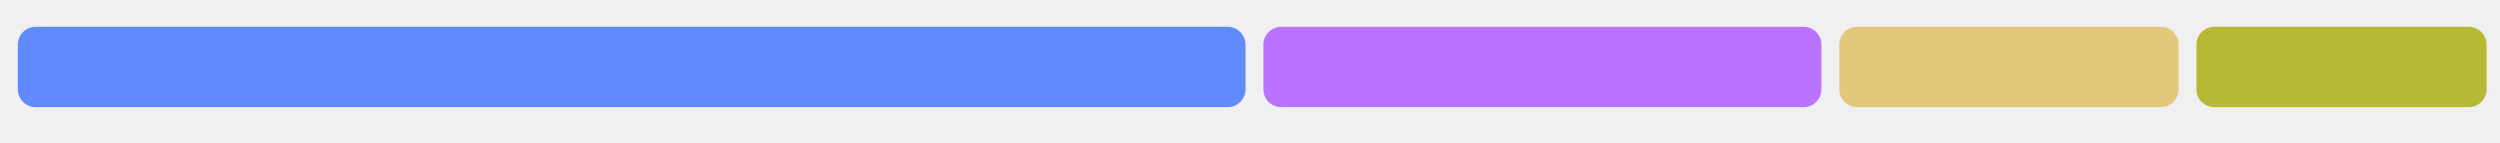
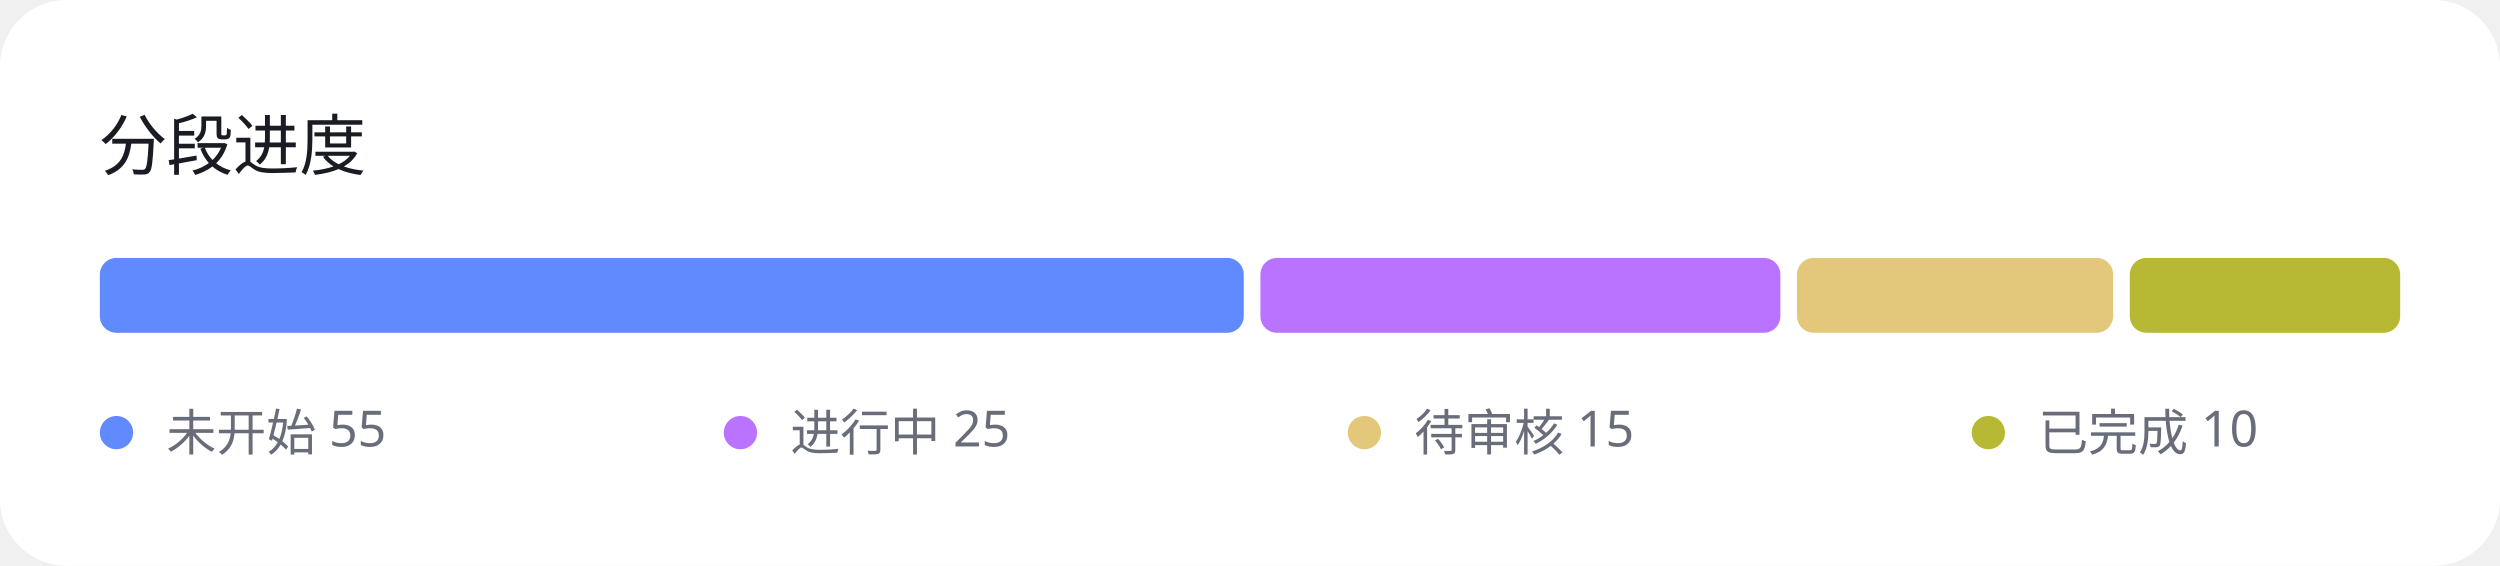
- <svg xmlns="http://www.w3.org/2000/svg" width="560" height="32" viewBox="20 56 560 32" fill="none" role="img" aria-label="分段进度条">
+ <svg xmlns="http://www.w3.org/2000/svg" width="601" height="136" viewBox="0 0 601 136" fill="none" role="img" aria-label="chart-vector-2">
+   <rect width="601" height="136" rx="16" fill="white" />
+   <text fill="#1A1C24" style="white-space: pre" xml:space="preserve" font-family="PingFang SC" font-size="16" letter-spacing="0px">
+     <tspan x="24" y="40.76">分段进度</tspan>
+   </text>
  <rect x="24" y="62" width="275" height="18" rx="4" fill="#618AFF" />
  <rect x="303" y="62" width="125" height="18" rx="4" fill="#B973FF" />
  <rect x="432" y="62" width="76" height="18" rx="4" fill="#E3C87B" />
  <rect x="512" y="62" width="65" height="18" rx="4" fill="#B7B934" />
-   <g clip-path="url(#chart2-clip0_1118_42407)">
+   <g clip-path="url(#chart-vector-2-clip0_1118_42407)">
    <rect x="24" y="100" width="8" height="8" rx="4" fill="#618AFF" />
+     <text fill="#696D7A" style="white-space: pre" xml:space="preserve" font-family="PingFang SC" font-size="12" letter-spacing="0px">
+       <tspan x="40" y="108.32">未开始 55</tspan>
+     </text>
  </g>
-   <g clip-path="url(#chart2-clip1_1118_42407)">
+   <g clip-path="url(#chart-vector-2-clip1_1118_42407)">
    <rect x="174" y="100" width="8" height="8" rx="4" fill="#B973FF" />
+     <text fill="#696D7A" style="white-space: pre" xml:space="preserve" font-family="PingFang SC" font-size="12" letter-spacing="0px">
+       <tspan x="190" y="108.32">进行中 25</tspan>
+     </text>
  </g>
-   <g clip-path="url(#chart2-clip2_1118_42407)">
+   <g clip-path="url(#chart-vector-2-clip2_1118_42407)">
    <rect x="324" y="100" width="8" height="8" rx="4" fill="#E3C87B" />
+     <text fill="#696D7A" style="white-space: pre" xml:space="preserve" font-family="PingFang SC" font-size="12" letter-spacing="0px">
+       <tspan x="340" y="108.32">待审核 15</tspan>
+     </text>
  </g>
-   <g clip-path="url(#chart2-clip3_1118_42407)">
+   <g clip-path="url(#chart-vector-2-clip3_1118_42407)">
    <rect x="474" y="100" width="8" height="8" rx="4" fill="#B7B934" />
+     <text fill="#696D7A" style="white-space: pre" xml:space="preserve" font-family="PingFang SC" font-size="12" letter-spacing="0px">
+       <tspan x="490" y="108.32">已完成 10</tspan>
+     </text>
  </g>
  <defs>
-     <clipPath id="chart2-clip0_1118_42407">
+     <clipPath id="chart-vector-2-clip0_1118_42407">
      <rect width="71" height="16" fill="white" transform="translate(24 96)" />
    </clipPath>
-     <clipPath id="chart2-clip1_1118_42407">
+     <clipPath id="chart-vector-2-clip1_1118_42407">
      <rect width="71" height="16" fill="white" transform="translate(174 96)" />
    </clipPath>
-     <clipPath id="chart2-clip2_1118_42407">
+     <clipPath id="chart-vector-2-clip2_1118_42407">
      <rect width="71" height="16" fill="white" transform="translate(324 96)" />
    </clipPath>
-     <clipPath id="chart2-clip3_1118_42407">
+     <clipPath id="chart-vector-2-clip3_1118_42407">
      <rect width="71" height="16" fill="white" transform="translate(474 96)" />
    </clipPath>
  </defs>
</svg>
